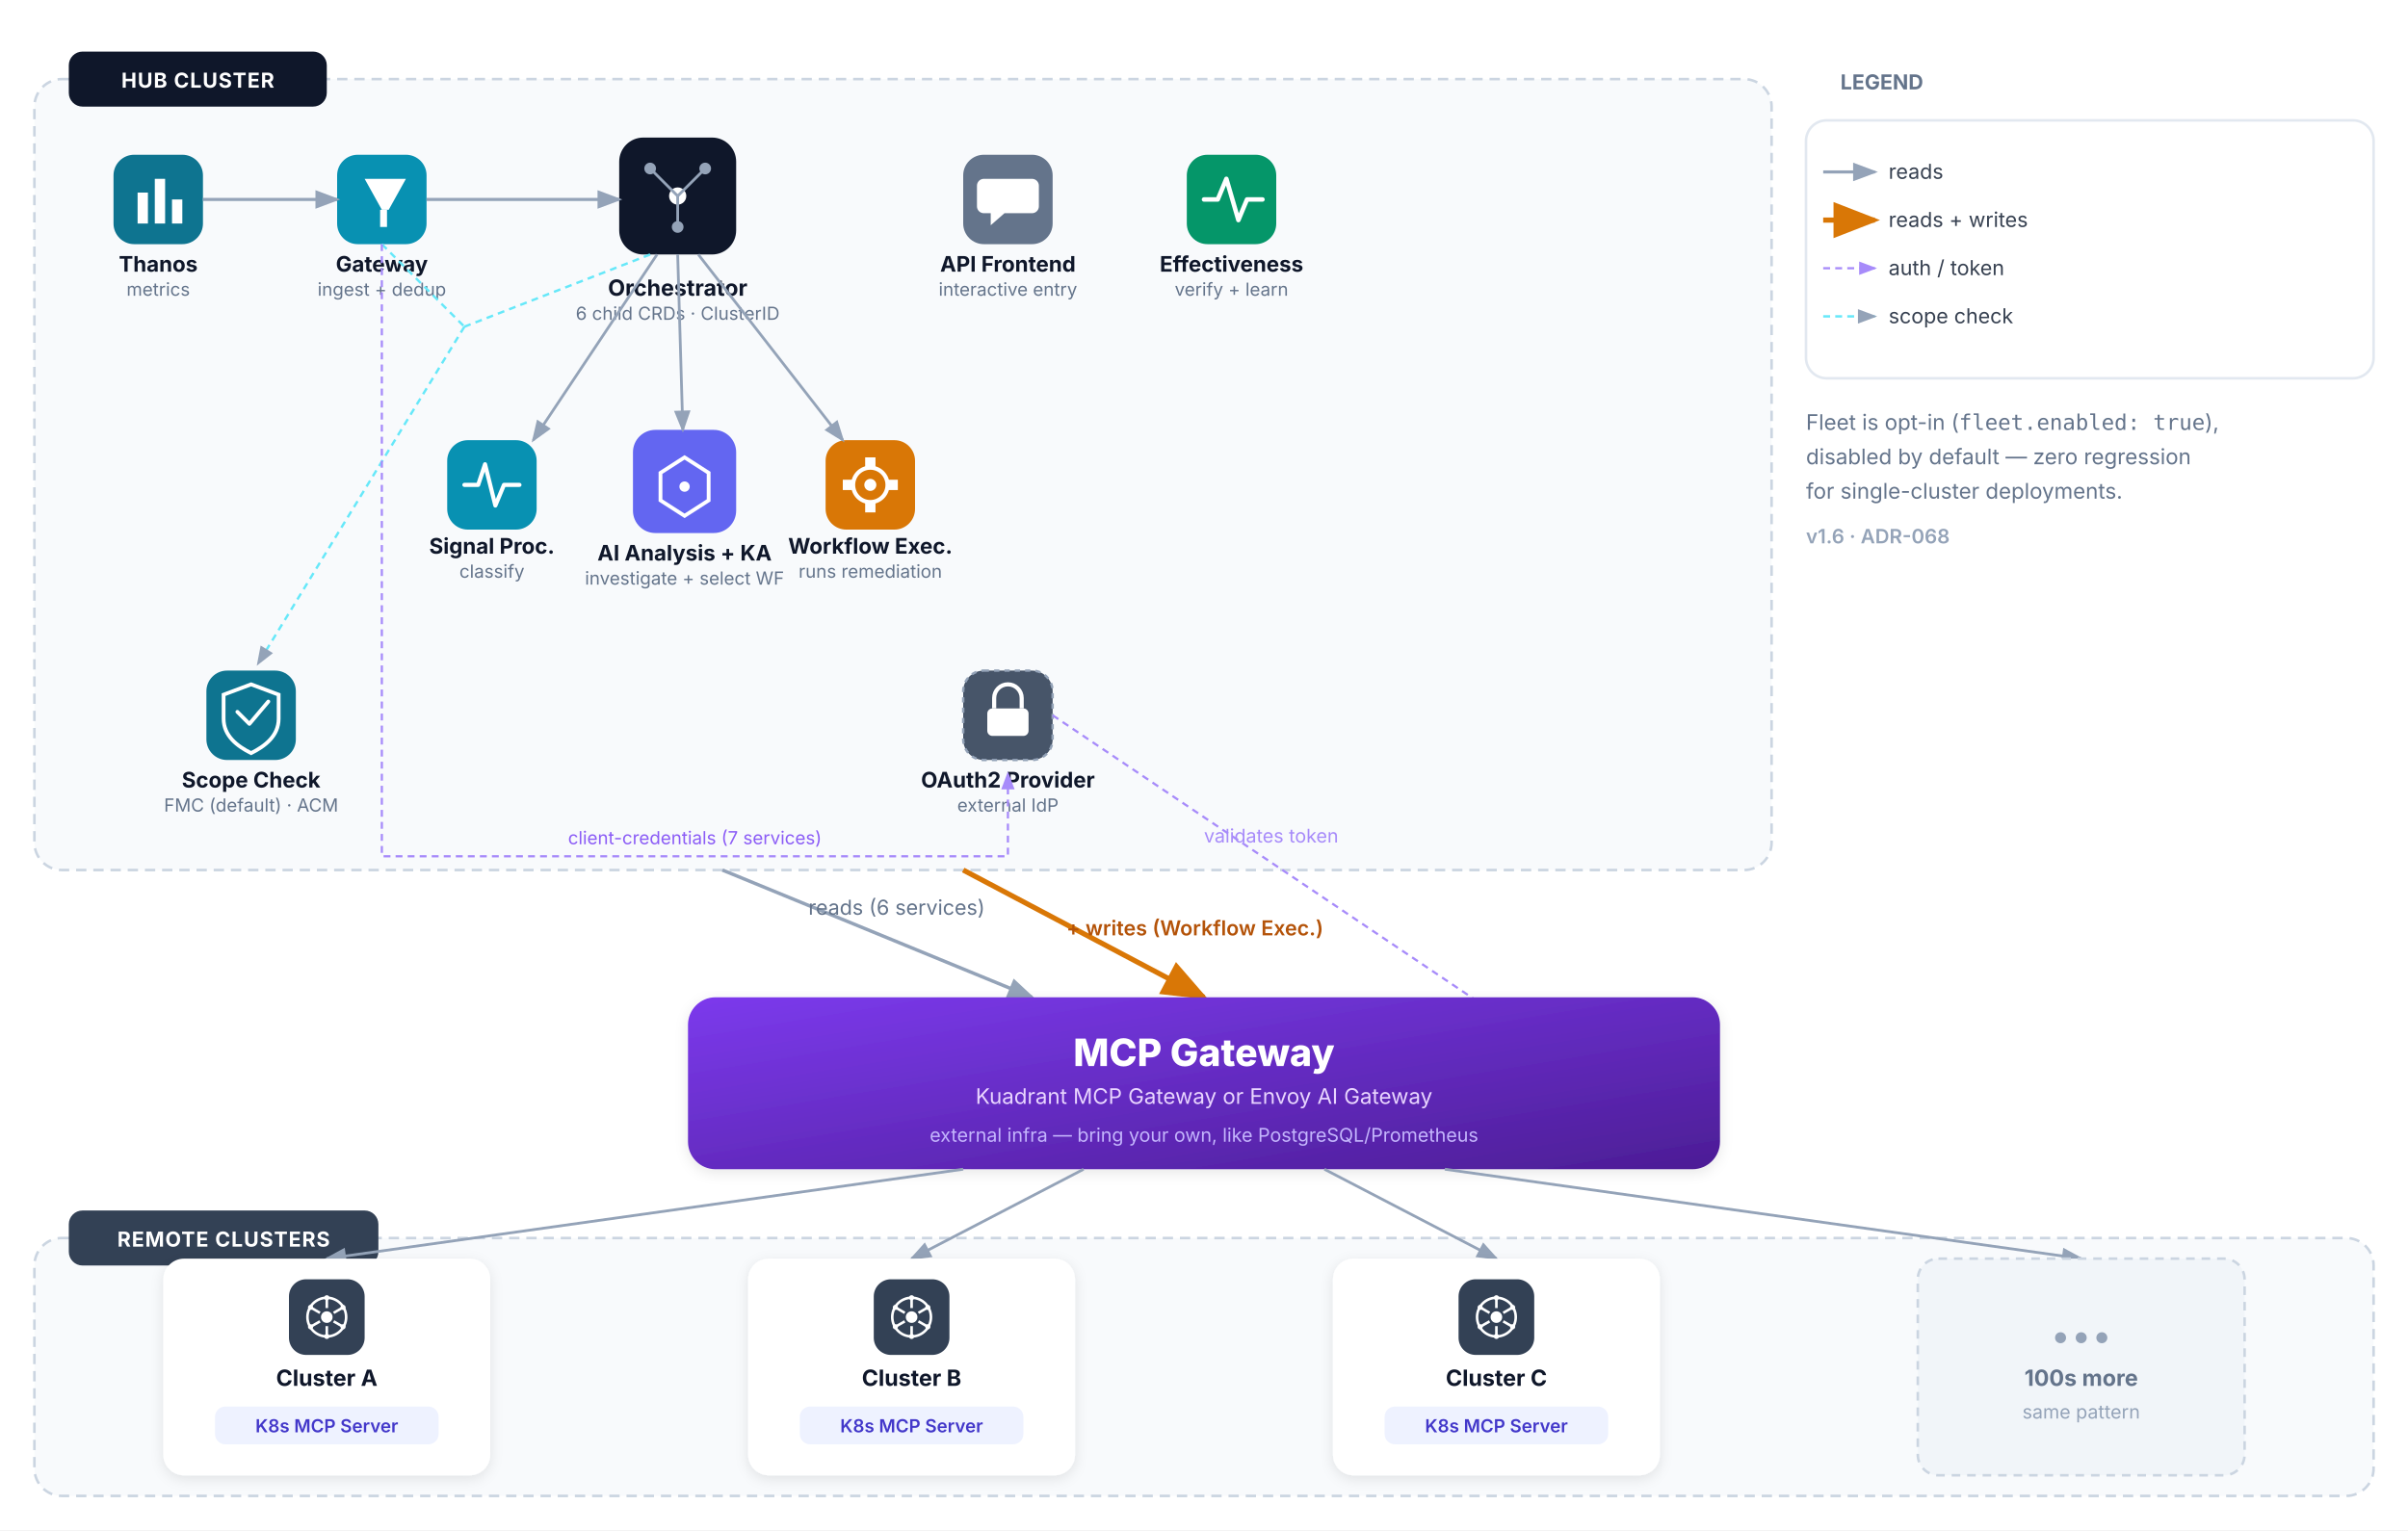
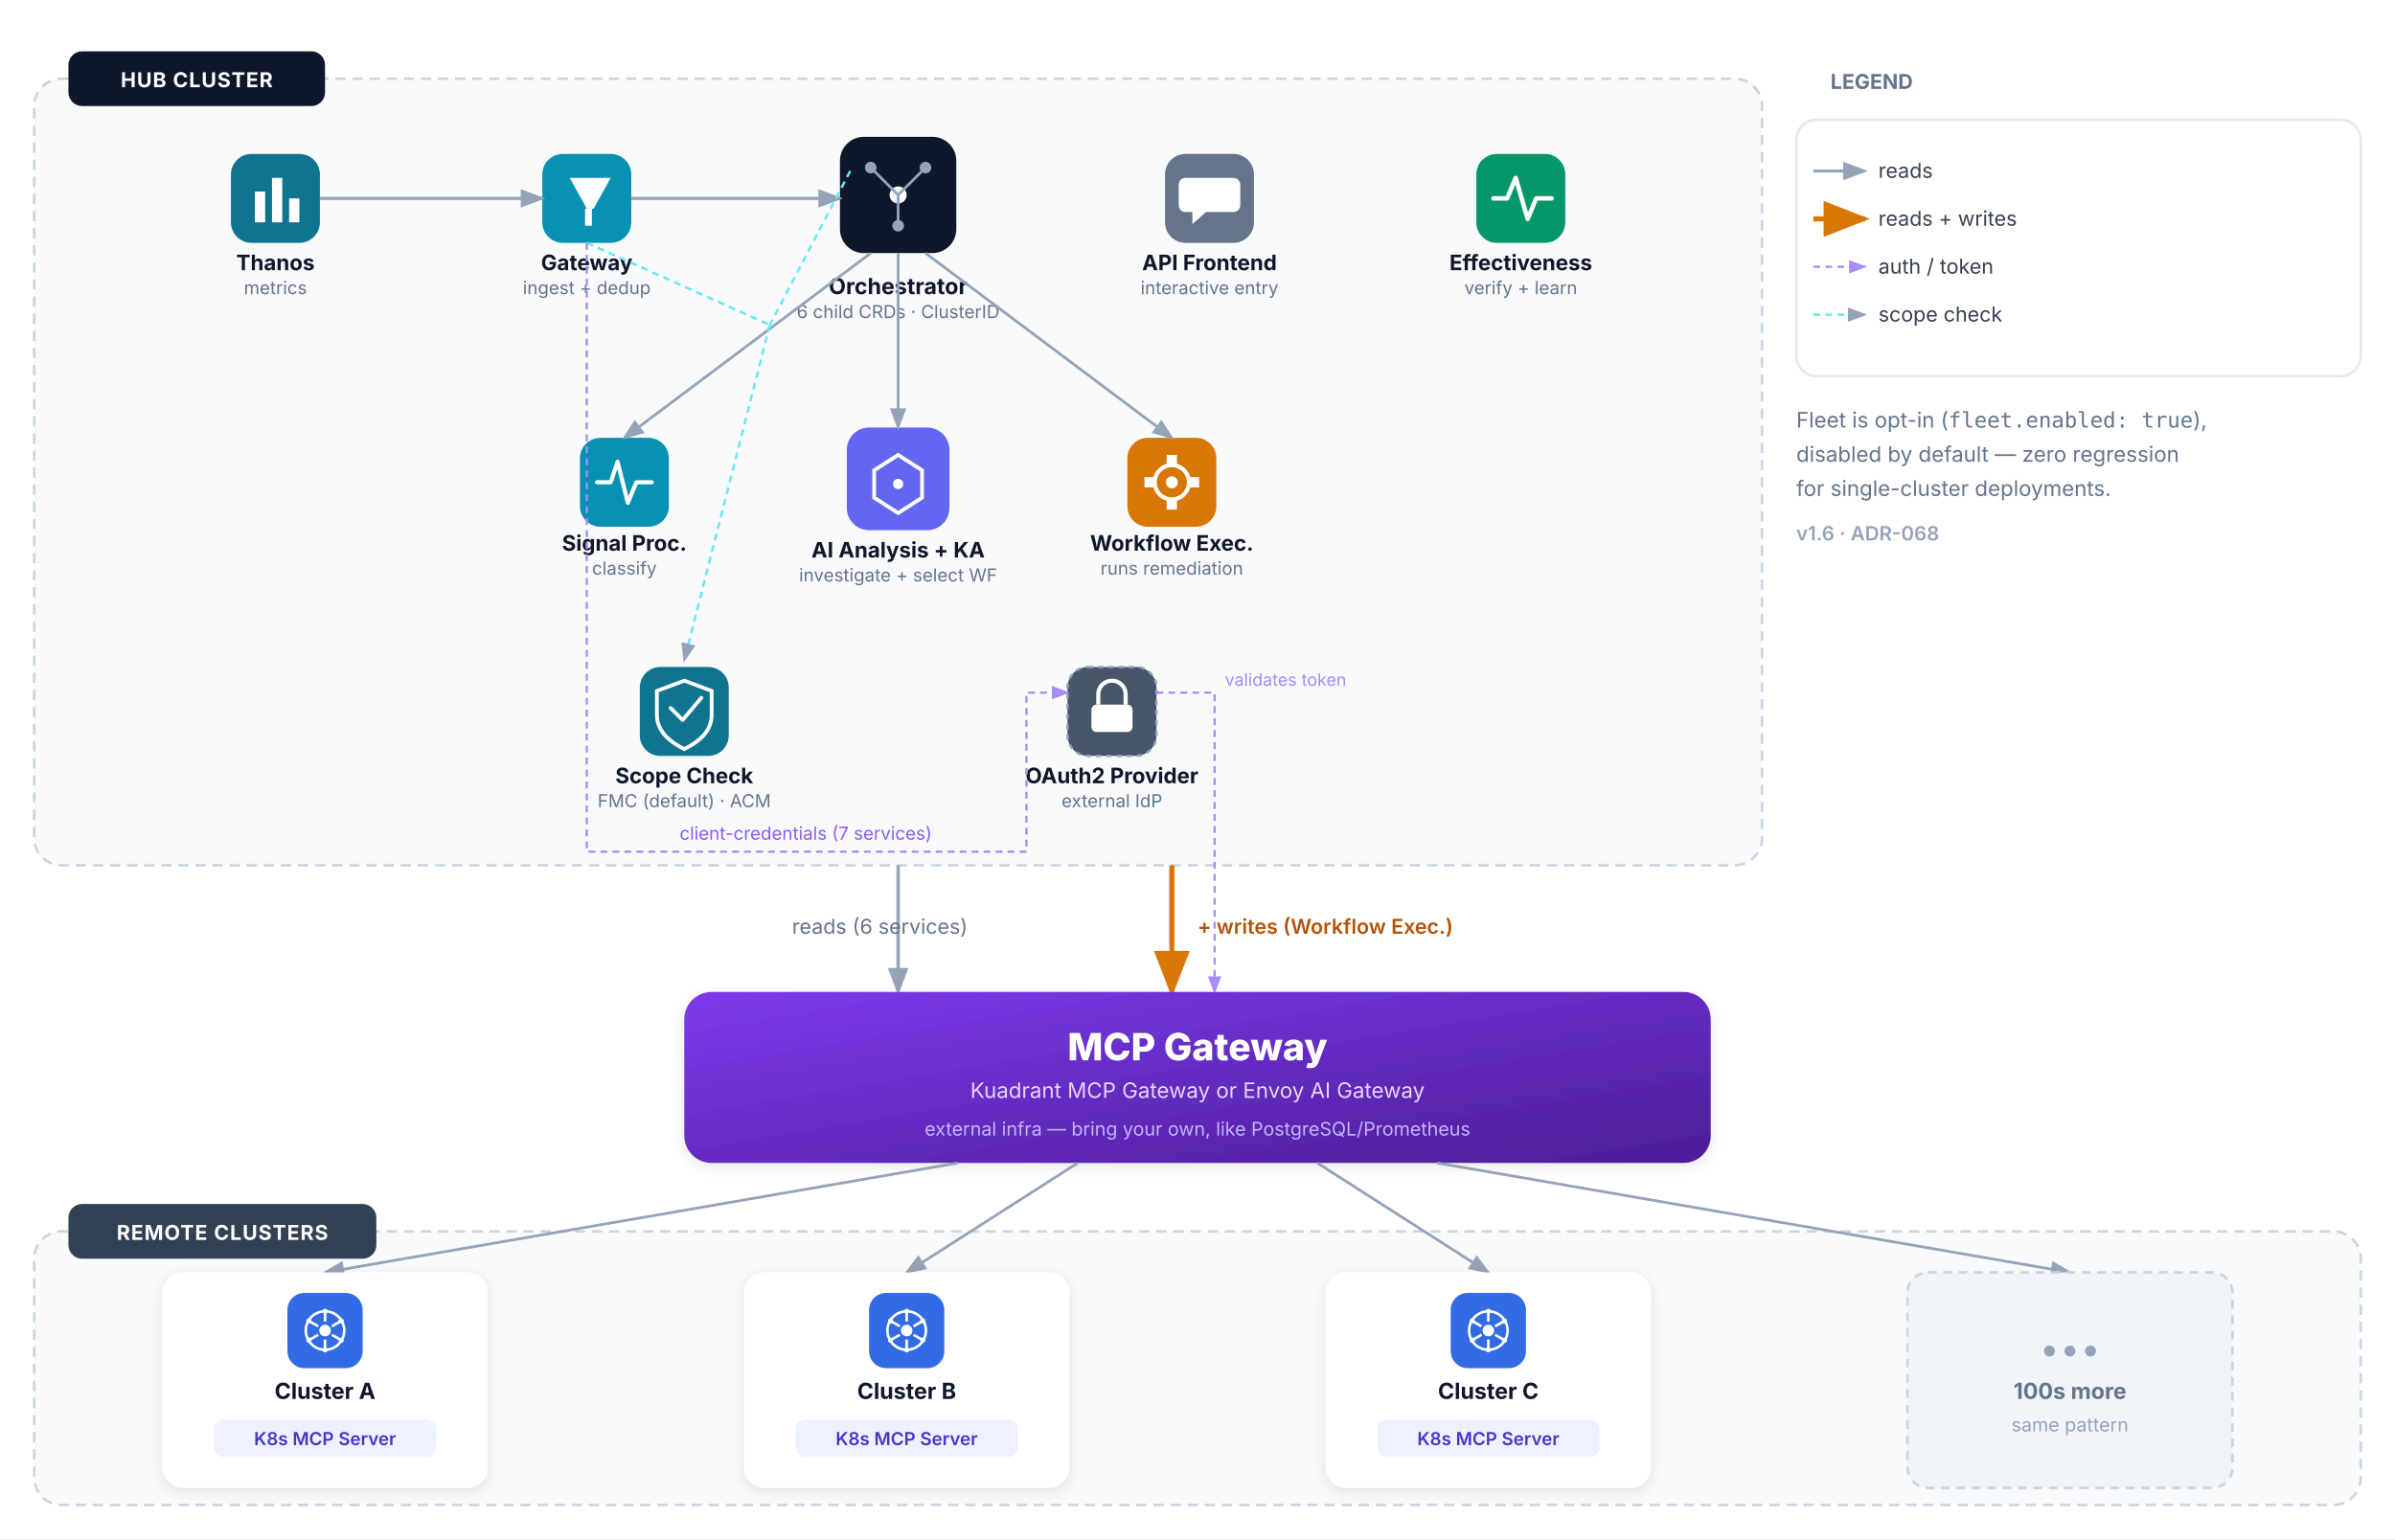
- <svg xmlns="http://www.w3.org/2000/svg" viewBox="0 0 1400 890" font-family="Inter, -apple-system, BlinkMacSystemFont, 'Segoe UI', sans-serif">
+ <svg xmlns="http://www.w3.org/2000/svg" viewBox="0 0 1400 900" font-family="Inter, -apple-system, BlinkMacSystemFont, 'Segoe UI', sans-serif">
  <defs>
    <filter id="sh" x="-4%" y="-6%" width="108%" height="118%">
      <feDropShadow dx="0" dy="2" stdDeviation="4" flood-color="#000" flood-opacity="0.10" />
    </filter>
    <marker id="ar" markerWidth="8" markerHeight="6" refX="7" refY="3" orient="auto">
      <polygon points="0,0 8,3 0,6" fill="#94A3B8" />
    </marker>
    <marker id="arw" markerWidth="9" markerHeight="7" refX="8" refY="3.5" orient="auto">
      <polygon points="0,0 9,3.5 0,7" fill="#D97706" />
    </marker>
    <marker id="ard" markerWidth="8" markerHeight="6" refX="7" refY="3" orient="auto">
      <polygon points="0,0 8,3 0,6" fill="#A78BFA" />
    </marker>
    <linearGradient id="gwGrad" x1="0" y1="0" x2="1" y2="1">
      <stop offset="0" stop-color="#7C3AED" />
      <stop offset="1" stop-color="#4C1D95" />
    </linearGradient>
    <symbol id="k8sWheel" viewBox="0 0 48 48">
      <circle cx="24" cy="24" r="15" fill="none" stroke="white" stroke-width="2" />
      <circle cx="24" cy="24" r="4.5" fill="white" />
      <line x1="24" y1="9" x2="24" y2="17" stroke="white" stroke-width="2" />
      <line x1="24" y1="31" x2="24" y2="39" stroke="white" stroke-width="2" />
      <line x1="11.4" y1="16.5" x2="18.7" y2="20.7" stroke="white" stroke-width="2" />
      <line x1="29.3" y1="27.3" x2="36.6" y2="31.5" stroke="white" stroke-width="2" />
      <line x1="11.4" y1="31.5" x2="18.7" y2="27.3" stroke="white" stroke-width="2" />
      <line x1="29.3" y1="20.7" x2="36.6" y2="16.5" stroke="white" stroke-width="2" />
      <circle cx="24" cy="9" r="2" fill="white" />
      <circle cx="24" cy="39" r="2" fill="white" />
      <circle cx="11.4" cy="16.5" r="2" fill="white" />
      <circle cx="36.6" cy="31.5" r="2" fill="white" />
      <circle cx="11.4" cy="31.5" r="2" fill="white" />
      <circle cx="36.6" cy="16.5" r="2" fill="white" />
    </symbol>
  </defs>
-   <rect x="0" y="0" width="1400" height="890" fill="white" />
+   <rect x="0" y="0" width="1400" height="900" fill="white" />
  <rect x="20" y="46" width="1010" height="460" rx="16" fill="#F8FAFC" stroke="#CBD5E1" stroke-width="1.5" stroke-dasharray="6,4" />
  <rect x="40" y="30" width="150" height="32" rx="8" fill="#0F172A" />
  <text x="115" y="51" text-anchor="middle" font-size="12px" font-weight="700" fill="white" letter-spacing="0.5">HUB CLUSTER</text>
-   <rect x="66" y="90" width="52" height="52" rx="12" fill="#0E7490" />
-   <rect x="80" y="112" width="6" height="18" fill="white" />
-   <rect x="90" y="104" width="6" height="26" fill="white" />
-   <rect x="100" y="116" width="6" height="14" fill="white" />
-   <text x="92" y="158" text-anchor="middle" font-size="12.5px" font-weight="700" fill="#0F172A">Thanos</text>
-   <text x="92" y="172" text-anchor="middle" font-size="10.5px" fill="#64748B">metrics</text>
-   <rect x="196" y="90" width="52" height="52" rx="12" fill="#0891B2" />
-   <path d="M212,104 L236,104 L226,122 L222,122 Z" fill="white" />
-   <rect x="221" y="122" width="4" height="10" fill="white" />
-   <text x="222" y="158" text-anchor="middle" font-size="12.5px" font-weight="700" fill="#0F172A">Gateway</text>
-   <text x="222" y="172" text-anchor="middle" font-size="10.5px" fill="#64748B">ingest + dedup</text>
-   <rect x="360" y="80" width="68" height="68" rx="14" fill="#0F172A" />
-   <circle cx="394" cy="114" r="5" fill="white" />
-   <circle cx="378" cy="98" r="3.4" fill="#94A3B8" />
-   <circle cx="410" cy="98" r="3.4" fill="#94A3B8" />
-   <circle cx="394" cy="132" r="3.4" fill="#94A3B8" />
-   <line x1="394" y1="114" x2="378" y2="98" stroke="#94A3B8" stroke-width="1.6" />
-   <line x1="394" y1="114" x2="410" y2="98" stroke="#94A3B8" stroke-width="1.6" />
-   <line x1="394" y1="114" x2="394" y2="132" stroke="#94A3B8" stroke-width="1.6" />
-   <text x="394" y="172" text-anchor="middle" font-size="13px" font-weight="700" fill="#0F172A">Orchestrator</text>
-   <text x="394" y="186" text-anchor="middle" font-size="10.5px" fill="#64748B">6 child CRDs · ClusterID</text>
-   <rect x="560" y="90" width="52" height="52" rx="12" fill="#64748B" />
-   <path d="M572,104 h28 a4,4 0 0 1 4,4 v12 a4,4 0 0 1 -4,4 h-16 l-8,7 v-7 h-4 a4,4 0 0 1 -4,-4 v-12 a4,4 0 0 1 4,-4 z" fill="white" />
-   <text x="586" y="158" text-anchor="middle" font-size="12.5px" font-weight="700" fill="#0F172A">API Frontend</text>
-   <text x="586" y="172" text-anchor="middle" font-size="10.5px" fill="#64748B">interactive entry</text>
-   <rect x="690" y="90" width="52" height="52" rx="12" fill="#059669" />
-   <polyline points="700,116 708,116 713,104 720,128 725,116 734,116" fill="none" stroke="white" stroke-width="2.6" stroke-linejoin="round" stroke-linecap="round" />
-   <text x="716" y="158" text-anchor="middle" font-size="12.5px" font-weight="700" fill="#0F172A">Effectiveness</text>
-   <text x="716" y="172" text-anchor="middle" font-size="10.5px" fill="#64748B">verify + learn</text>
-   <rect x="260" y="256" width="52" height="52" rx="12" fill="#0891B2" />
-   <polyline points="270,282 278,282 282,270 288,294 293,282 302,282" fill="none" stroke="white" stroke-width="2.4" stroke-linejoin="round" stroke-linecap="round" />
-   <text x="286" y="322" text-anchor="middle" font-size="12.5px" font-weight="700" fill="#0F172A">Signal Proc.</text>
-   <text x="286" y="336" text-anchor="middle" font-size="10.5px" fill="#64748B">classify</text>
-   <rect x="368" y="250" width="60" height="60" rx="13" fill="#6366F1" />
-   <polygon points="398,266 412,275 412,291 398,300 384,291 384,275" fill="none" stroke="white" stroke-width="2.2" />
-   <circle cx="398" cy="283" r="3" fill="white" />
-   <text x="398" y="326" text-anchor="middle" font-size="12.5px" font-weight="700" fill="#0F172A">AI Analysis + KA</text>
-   <text x="398" y="340" text-anchor="middle" font-size="10.5px" fill="#64748B">investigate + select WF</text>
-   <rect x="480" y="256" width="52" height="52" rx="12" fill="#D97706" />
-   <circle cx="506" cy="282" r="10" fill="none" stroke="white" stroke-width="2.4" />
-   <circle cx="506" cy="282" r="3.5" fill="white" />
-   <rect x="503" y="266" width="6" height="6" fill="white" />
-   <rect x="503" y="292" width="6" height="6" fill="white" />
-   <rect x="490" y="279" width="6" height="6" fill="white" />
-   <rect x="516" y="279" width="6" height="6" fill="white" />
-   <text x="506" y="322" text-anchor="middle" font-size="12.5px" font-weight="700" fill="#0F172A">Workflow Exec.</text>
-   <text x="506" y="336" text-anchor="middle" font-size="10.5px" fill="#64748B">runs remediation</text>
-   <rect x="120" y="390" width="52" height="52" rx="12" fill="#0E7490" />
-   <path d="M146,398 L162,404 v14 c0,10 -8,16 -16,20 c-8,-4 -16,-10 -16,-20 v-14 z" fill="none" stroke="white" stroke-width="2.2" />
-   <polyline points="138,414 145,421 156,408" fill="none" stroke="white" stroke-width="2.2" stroke-linecap="round" stroke-linejoin="round" />
-   <text x="146" y="458" text-anchor="middle" font-size="12.5px" font-weight="700" fill="#0F172A">Scope Check</text>
-   <text x="146" y="472" text-anchor="middle" font-size="10.5px" fill="#64748B">FMC (default) · ACM</text>
-   <rect x="560" y="390" width="52" height="52" rx="12" fill="#475569" stroke="#94A3B8" stroke-width="1.4" stroke-dasharray="3,3" />
-   <path d="M578,412 v-6 a8,8 0 0 1 16,0 v6" fill="none" stroke="white" stroke-width="2.4" />
-   <rect x="574" y="412" width="24" height="16" rx="3" fill="white" />
-   <text x="586" y="458" text-anchor="middle" font-size="12.5px" font-weight="700" fill="#0F172A">OAuth2 Provider</text>
-   <text x="586" y="472" text-anchor="middle" font-size="10.5px" fill="#64748B">external IdP</text>
-   <line x1="118" y1="116" x2="196" y2="116" stroke="#94A3B8" stroke-width="1.8" marker-end="url(#ar)" />
-   <line x1="248" y1="116" x2="360" y2="116" stroke="#94A3B8" stroke-width="1.8" marker-end="url(#ar)" />
-   <line x1="382" y1="148" x2="310" y2="256" stroke="#94A3B8" stroke-width="1.6" marker-end="url(#ar)" />
-   <line x1="394" y1="148" x2="397" y2="250" stroke="#94A3B8" stroke-width="1.6" marker-end="url(#ar)" />
-   <line x1="406" y1="148" x2="490" y2="256" stroke="#94A3B8" stroke-width="1.6" marker-end="url(#ar)" />
-   <line x1="222" y1="142" x2="270" y2="190" stroke="#67E8F9" stroke-width="1.4" stroke-dasharray="4,3" />
-   <line x1="378" y1="148" x2="270" y2="190" stroke="#67E8F9" stroke-width="1.4" stroke-dasharray="4,3" />
-   <line x1="270" y1="190" x2="150" y2="386" stroke="#67E8F9" stroke-width="1.4" stroke-dasharray="4,3" marker-end="url(#ar)" />
-   <path d="M222,142 L222,498 L586,498 L586,450" fill="none" stroke="#A78BFA" stroke-width="1.3" stroke-dasharray="4,3" marker-end="url(#ard)" />
-   <text x="404" y="491" text-anchor="middle" font-size="10.5px" fill="#8B5CF6">client-credentials (7 services)</text>
-   <line x1="420" y1="506" x2="600" y2="580" stroke="#94A3B8" stroke-width="2" marker-end="url(#ar)" />
-   <text x="470" y="532" font-size="12px" fill="#64748B">reads (6 services)</text>
-   <line x1="560" y1="506" x2="700" y2="580" stroke="#D97706" stroke-width="3" marker-end="url(#arw)" />
-   <text x="620" y="544" font-size="12px" font-weight="600" fill="#B45309">+ writes (Workflow Exec.)</text>
-   <line x1="612" y1="416" x2="900" y2="610" stroke="#A78BFA" stroke-width="1.3" stroke-dasharray="4,3" marker-end="url(#ard)" />
-   <text x="700" y="490" font-size="11px" fill="#A78BFA">validates token</text>
+   <rect x="135" y="90" width="52" height="52" rx="12" fill="#0E7490" />
+   <rect x="149" y="112" width="6" height="18" fill="white" />
+   <rect x="159" y="104" width="6" height="26" fill="white" />
+   <rect x="169" y="116" width="6" height="14" fill="white" />
+   <text x="161" y="158" text-anchor="middle" font-size="12.5px" font-weight="700" fill="#0F172A">Thanos</text>
+   <text x="161" y="172" text-anchor="middle" font-size="10.5px" fill="#64748B">metrics</text>
+   <rect x="317" y="90" width="52" height="52" rx="12" fill="#0891B2" />
+   <path d="M333,104 L357,104 L347,122 L343,122 Z" fill="white" />
+   <rect x="342" y="122" width="4" height="10" fill="white" />
+   <text x="343" y="158" text-anchor="middle" font-size="12.5px" font-weight="700" fill="#0F172A">Gateway</text>
+   <text x="343" y="172" text-anchor="middle" font-size="10.5px" fill="#64748B">ingest + dedup</text>
+   <rect x="491" y="80" width="68" height="68" rx="14" fill="#0F172A" />
+   <circle cx="525" cy="114" r="5" fill="white" />
+   <circle cx="509" cy="98" r="3.4" fill="#94A3B8" />
+   <circle cx="541" cy="98" r="3.4" fill="#94A3B8" />
+   <circle cx="525" cy="132" r="3.4" fill="#94A3B8" />
+   <line x1="525" y1="114" x2="509" y2="98" stroke="#94A3B8" stroke-width="1.6" />
+   <line x1="525" y1="114" x2="541" y2="98" stroke="#94A3B8" stroke-width="1.6" />
+   <line x1="525" y1="114" x2="525" y2="132" stroke="#94A3B8" stroke-width="1.6" />
+   <text x="525" y="172" text-anchor="middle" font-size="13px" font-weight="700" fill="#0F172A">Orchestrator</text>
+   <text x="525" y="186" text-anchor="middle" font-size="10.5px" fill="#64748B">6 child CRDs · ClusterID</text>
+   <rect x="681" y="90" width="52" height="52" rx="12" fill="#64748B" />
+   <path d="M693,104 h28 a4,4 0 0 1 4,4 v12 a4,4 0 0 1 -4,4 h-16 l-8,7 v-7 h-4 a4,4 0 0 1 -4,-4 v-12 a4,4 0 0 1 4,-4 z" fill="white" />
+   <text x="707" y="158" text-anchor="middle" font-size="12.5px" font-weight="700" fill="#0F172A">API Frontend</text>
+   <text x="707" y="172" text-anchor="middle" font-size="10.5px" fill="#64748B">interactive entry</text>
+   <rect x="863" y="90" width="52" height="52" rx="12" fill="#059669" />
+   <polyline points="873,116 881,116 886,104 893,128 898,116 907,116" fill="none" stroke="white" stroke-width="2.6" stroke-linejoin="round" stroke-linecap="round" />
+   <text x="889" y="158" text-anchor="middle" font-size="12.5px" font-weight="700" fill="#0F172A">Effectiveness</text>
+   <text x="889" y="172" text-anchor="middle" font-size="10.5px" fill="#64748B">verify + learn</text>
+   <rect x="339" y="256" width="52" height="52" rx="12" fill="#0891B2" />
+   <polyline points="349,282 357,282 361,270 367,294 372,282 381,282" fill="none" stroke="white" stroke-width="2.4" stroke-linejoin="round" stroke-linecap="round" />
+   <text x="365" y="322" text-anchor="middle" font-size="12.5px" font-weight="700" fill="#0F172A">Signal Proc.</text>
+   <text x="365" y="336" text-anchor="middle" font-size="10.5px" fill="#64748B">classify</text>
+   <rect x="495" y="250" width="60" height="60" rx="13" fill="#6366F1" />
+   <polygon points="525,266 539,275 539,291 525,300 511,291 511,275" fill="none" stroke="white" stroke-width="2.2" />
+   <circle cx="525" cy="283" r="3" fill="white" />
+   <text x="525" y="326" text-anchor="middle" font-size="12.5px" font-weight="700" fill="#0F172A">AI Analysis + KA</text>
+   <text x="525" y="340" text-anchor="middle" font-size="10.5px" fill="#64748B">investigate + select WF</text>
+   <rect x="659" y="256" width="52" height="52" rx="12" fill="#D97706" />
+   <circle cx="685" cy="282" r="10" fill="none" stroke="white" stroke-width="2.4" />
+   <circle cx="685" cy="282" r="3.5" fill="white" />
+   <rect x="682" y="266" width="6" height="6" fill="white" />
+   <rect x="682" y="292" width="6" height="6" fill="white" />
+   <rect x="669" y="279" width="6" height="6" fill="white" />
+   <rect x="695" y="279" width="6" height="6" fill="white" />
+   <text x="685" y="322" text-anchor="middle" font-size="12.5px" font-weight="700" fill="#0F172A">Workflow Exec.</text>
+   <text x="685" y="336" text-anchor="middle" font-size="10.5px" fill="#64748B">runs remediation</text>
+   <rect x="374" y="390" width="52" height="52" rx="12" fill="#0E7490" />
+   <path d="M400,398 L416,404 v14 c0,10 -8,16 -16,20 c-8,-4 -16,-10 -16,-20 v-14 z" fill="none" stroke="white" stroke-width="2.2" />
+   <polyline points="392,414 399,421 410,408" fill="none" stroke="white" stroke-width="2.2" stroke-linecap="round" stroke-linejoin="round" />
+   <text x="400" y="458" text-anchor="middle" font-size="12.5px" font-weight="700" fill="#0F172A">Scope Check</text>
+   <text x="400" y="472" text-anchor="middle" font-size="10.5px" fill="#64748B">FMC (default) · ACM</text>
+   <rect x="624" y="390" width="52" height="52" rx="12" fill="#475569" stroke="#94A3B8" stroke-width="1.4" stroke-dasharray="3,3" />
+   <path d="M642,412 v-6 a8,8 0 0 1 16,0 v6" fill="none" stroke="white" stroke-width="2.4" />
+   <rect x="638" y="412" width="24" height="16" rx="3" fill="white" />
+   <text x="650" y="458" text-anchor="middle" font-size="12.5px" font-weight="700" fill="#0F172A">OAuth2 Provider</text>
+   <text x="650" y="472" text-anchor="middle" font-size="10.5px" fill="#64748B">external IdP</text>
+   <line x1="187" y1="116" x2="317" y2="116" stroke="#94A3B8" stroke-width="1.8" marker-end="url(#ar)" />
+   <line x1="369" y1="116" x2="491" y2="116" stroke="#94A3B8" stroke-width="1.8" marker-end="url(#ar)" />
+   <line x1="509" y1="148" x2="365" y2="256" stroke="#94A3B8" stroke-width="1.6" marker-end="url(#ar)" />
+   <line x1="525" y1="148" x2="525" y2="250" stroke="#94A3B8" stroke-width="1.6" marker-end="url(#ar)" />
+   <line x1="541" y1="148" x2="685" y2="256" stroke="#94A3B8" stroke-width="1.6" marker-end="url(#ar)" />
+   <line x1="343" y1="142" x2="450" y2="190" stroke="#67E8F9" stroke-width="1.4" stroke-dasharray="4,3" />
+   <line x1="497" y1="100" x2="450" y2="190" stroke="#67E8F9" stroke-width="1.4" stroke-dasharray="4,3" />
+   <line x1="450" y1="190" x2="400" y2="386" stroke="#67E8F9" stroke-width="1.4" stroke-dasharray="4,3" marker-end="url(#ar)" />
+   <path d="M343,142 L343,498 L600,498 L600,405 L624,405" fill="none" stroke="#A78BFA" stroke-width="1.3" stroke-dasharray="4,3" marker-end="url(#ard)" />
+   <text x="471" y="491" text-anchor="middle" font-size="10.5px" fill="#8B5CF6">client-credentials (7 services)</text>
+   <line x1="525" y1="506" x2="525" y2="580" stroke="#94A3B8" stroke-width="2" marker-end="url(#ar)" />
+   <text x="463" y="546" font-size="12px" fill="#64748B">reads (6 services)</text>
+   <line x1="685" y1="506" x2="685" y2="580" stroke="#D97706" stroke-width="3" marker-end="url(#arw)" />
+   <text x="700" y="546" font-size="12px" font-weight="600" fill="#B45309">+ writes (Workflow Exec.)</text>
+   <path d="M676,405 L710,405 L710,580" fill="none" stroke="#A78BFA" stroke-width="1.3" stroke-dasharray="4,3" marker-end="url(#ard)" />
+   <text x="716" y="401" font-size="10px" fill="#A78BFA">validates token</text>
  <g filter="url(#sh)">
    <rect x="400" y="580" width="600" height="100" rx="16" fill="url(#gwGrad)" />
  </g>
  <text x="700" y="620" text-anchor="middle" font-size="22px" font-weight="800" fill="white">MCP Gateway</text>
  <text x="700" y="642" text-anchor="middle" font-size="12.5px" fill="#E9D5FF">Kuadrant MCP Gateway or Envoy AI Gateway</text>
  <text x="700" y="664" text-anchor="middle" font-size="11px" fill="#C4B5FD">external infra — bring your own, like PostgreSQL/Prometheus</text>
-   <rect x="20" y="720" width="1360" height="150" rx="16" fill="#F8FAFC" stroke="#CBD5E1" stroke-width="1.5" stroke-dasharray="6,4" />
+   <rect x="20" y="720" width="1360" height="160" rx="16" fill="#F8FAFC" stroke="#CBD5E1" stroke-width="1.5" stroke-dasharray="6,4" />
  <rect x="40" y="704" width="180" height="32" rx="8" fill="#334155" />
  <text x="130" y="725" text-anchor="middle" font-size="12px" font-weight="700" fill="white" letter-spacing="0.5">REMOTE CLUSTERS</text>
-   <line x1="560" y1="680" x2="190" y2="732" stroke="#94A3B8" stroke-width="1.6" marker-end="url(#ar)" />
-   <line x1="630" y1="680" x2="530" y2="732" stroke="#94A3B8" stroke-width="1.6" marker-end="url(#ar)" />
-   <line x1="770" y1="680" x2="870" y2="732" stroke="#94A3B8" stroke-width="1.6" marker-end="url(#ar)" />
-   <line x1="840" y1="680" x2="1210" y2="732" stroke="#94A3B8" stroke-width="1.6" marker-end="url(#ar)" />
+   <line x1="560" y1="680" x2="190" y2="744" stroke="#94A3B8" stroke-width="1.6" marker-end="url(#ar)" />
+   <line x1="630" y1="680" x2="530" y2="744" stroke="#94A3B8" stroke-width="1.6" marker-end="url(#ar)" />
+   <line x1="770" y1="680" x2="870" y2="744" stroke="#94A3B8" stroke-width="1.6" marker-end="url(#ar)" />
+   <line x1="840" y1="680" x2="1210" y2="744" stroke="#94A3B8" stroke-width="1.6" marker-end="url(#ar)" />
  <g filter="url(#sh)">
-     <rect x="95" y="732" width="190" height="126" rx="12" fill="white" />
+     <rect x="95" y="744" width="190" height="126" rx="12" fill="white" />
  </g>
-   <rect x="168" y="744" width="44" height="44" rx="10" fill="#334155" />
-   <use href="#k8sWheel" x="172" y="748" width="36" height="36" />
-   <text x="190" y="806" text-anchor="middle" font-size="13px" font-weight="700" fill="#0F172A">Cluster A</text>
-   <rect x="125" y="818" width="130" height="22" rx="6" fill="#EEF2FF" />
-   <text x="190" y="833" text-anchor="middle" font-size="10.5px" font-weight="600" fill="#4338CA">K8s MCP Server</text>
+   <rect x="168" y="756" width="44" height="44" rx="10" fill="#326CE5" />
+   <use href="#k8sWheel" x="172" y="760" width="36" height="36" />
+   <text x="190" y="818" text-anchor="middle" font-size="13px" font-weight="700" fill="#0F172A">Cluster A</text>
+   <rect x="125" y="830" width="130" height="22" rx="6" fill="#EEF2FF" />
+   <text x="190" y="845" text-anchor="middle" font-size="10.5px" font-weight="600" fill="#4338CA">K8s MCP Server</text>
  <g filter="url(#sh)">
-     <rect x="435" y="732" width="190" height="126" rx="12" fill="white" />
+     <rect x="435" y="744" width="190" height="126" rx="12" fill="white" />
  </g>
-   <rect x="508" y="744" width="44" height="44" rx="10" fill="#334155" />
-   <use href="#k8sWheel" x="512" y="748" width="36" height="36" />
-   <text x="530" y="806" text-anchor="middle" font-size="13px" font-weight="700" fill="#0F172A">Cluster B</text>
-   <rect x="465" y="818" width="130" height="22" rx="6" fill="#EEF2FF" />
-   <text x="530" y="833" text-anchor="middle" font-size="10.5px" font-weight="600" fill="#4338CA">K8s MCP Server</text>
+   <rect x="508" y="756" width="44" height="44" rx="10" fill="#326CE5" />
+   <use href="#k8sWheel" x="512" y="760" width="36" height="36" />
+   <text x="530" y="818" text-anchor="middle" font-size="13px" font-weight="700" fill="#0F172A">Cluster B</text>
+   <rect x="465" y="830" width="130" height="22" rx="6" fill="#EEF2FF" />
+   <text x="530" y="845" text-anchor="middle" font-size="10.5px" font-weight="600" fill="#4338CA">K8s MCP Server</text>
  <g filter="url(#sh)">
-     <rect x="775" y="732" width="190" height="126" rx="12" fill="white" />
+     <rect x="775" y="744" width="190" height="126" rx="12" fill="white" />
  </g>
-   <rect x="848" y="744" width="44" height="44" rx="10" fill="#334155" />
-   <use href="#k8sWheel" x="852" y="748" width="36" height="36" />
-   <text x="870" y="806" text-anchor="middle" font-size="13px" font-weight="700" fill="#0F172A">Cluster C</text>
-   <rect x="805" y="818" width="130" height="22" rx="6" fill="#EEF2FF" />
-   <text x="870" y="833" text-anchor="middle" font-size="10.5px" font-weight="600" fill="#4338CA">K8s MCP Server</text>
-   <rect x="1115" y="732" width="190" height="126" rx="12" fill="#F1F5F9" stroke="#CBD5E1" stroke-width="1.5" stroke-dasharray="5,4" />
-   <circle cx="1198" cy="778" r="3.2" fill="#94A3B8" />
-   <circle cx="1210" cy="778" r="3.2" fill="#94A3B8" />
-   <circle cx="1222" cy="778" r="3.2" fill="#94A3B8" />
-   <text x="1210" y="806" text-anchor="middle" font-size="13px" font-weight="700" fill="#64748B">100s more</text>
-   <text x="1210" y="825" text-anchor="middle" font-size="11px" fill="#94A3B8">same pattern</text>
+   <rect x="848" y="756" width="44" height="44" rx="10" fill="#326CE5" />
+   <use href="#k8sWheel" x="852" y="760" width="36" height="36" />
+   <text x="870" y="818" text-anchor="middle" font-size="13px" font-weight="700" fill="#0F172A">Cluster C</text>
+   <rect x="805" y="830" width="130" height="22" rx="6" fill="#EEF2FF" />
+   <text x="870" y="845" text-anchor="middle" font-size="10.5px" font-weight="600" fill="#4338CA">K8s MCP Server</text>
+   <rect x="1115" y="744" width="190" height="126" rx="12" fill="#F1F5F9" stroke="#CBD5E1" stroke-width="1.5" stroke-dasharray="5,4" />
+   <circle cx="1198" cy="790" r="3.2" fill="#94A3B8" />
+   <circle cx="1210" cy="790" r="3.2" fill="#94A3B8" />
+   <circle cx="1222" cy="790" r="3.2" fill="#94A3B8" />
+   <text x="1210" y="818" text-anchor="middle" font-size="13px" font-weight="700" fill="#64748B">100s more</text>
+   <text x="1210" y="837" text-anchor="middle" font-size="11px" fill="#94A3B8">same pattern</text>
  <g>
    <line x1="1060" y1="100" x2="1090" y2="100" stroke="#94A3B8" stroke-width="1.8" marker-end="url(#ar)" />
    <text x="1098" y="104" font-size="12px" fill="#374151">reads</text>
    <line x1="1060" y1="128" x2="1090" y2="128" stroke="#D97706" stroke-width="3" marker-end="url(#arw)" />
    <text x="1098" y="132" font-size="12px" fill="#374151">reads + writes</text>
    <line x1="1060" y1="156" x2="1090" y2="156" stroke="#A78BFA" stroke-width="1.3" stroke-dasharray="4,3" marker-end="url(#ard)" />
    <text x="1098" y="160" font-size="12px" fill="#374151">auth / token</text>
    <line x1="1060" y1="184" x2="1090" y2="184" stroke="#67E8F9" stroke-width="1.4" stroke-dasharray="4,3" marker-end="url(#ar)" />
    <text x="1098" y="188" font-size="12px" fill="#374151">scope check</text>
  </g>
  <rect x="1050" y="70" width="330" height="150" rx="12" fill="none" stroke="#E2E8F0" stroke-width="1.5" />
  <text x="1070" y="52" font-size="12px" font-weight="700" fill="#64748B">LEGEND</text>
  <text x="1050" y="250" font-size="12.5px" fill="#64748B">Fleet is opt-in (<tspan font-family="monospace">fleet.enabled: true</tspan>),</text>
  <text x="1050" y="270" font-size="12.5px" fill="#64748B">disabled by default — zero regression</text>
  <text x="1050" y="290" font-size="12.5px" fill="#64748B">for single-cluster deployments.</text>
  <text x="1050" y="316" font-size="11.5px" font-weight="600" fill="#94A3B8">v1.6 · ADR-068</text>
</svg>
